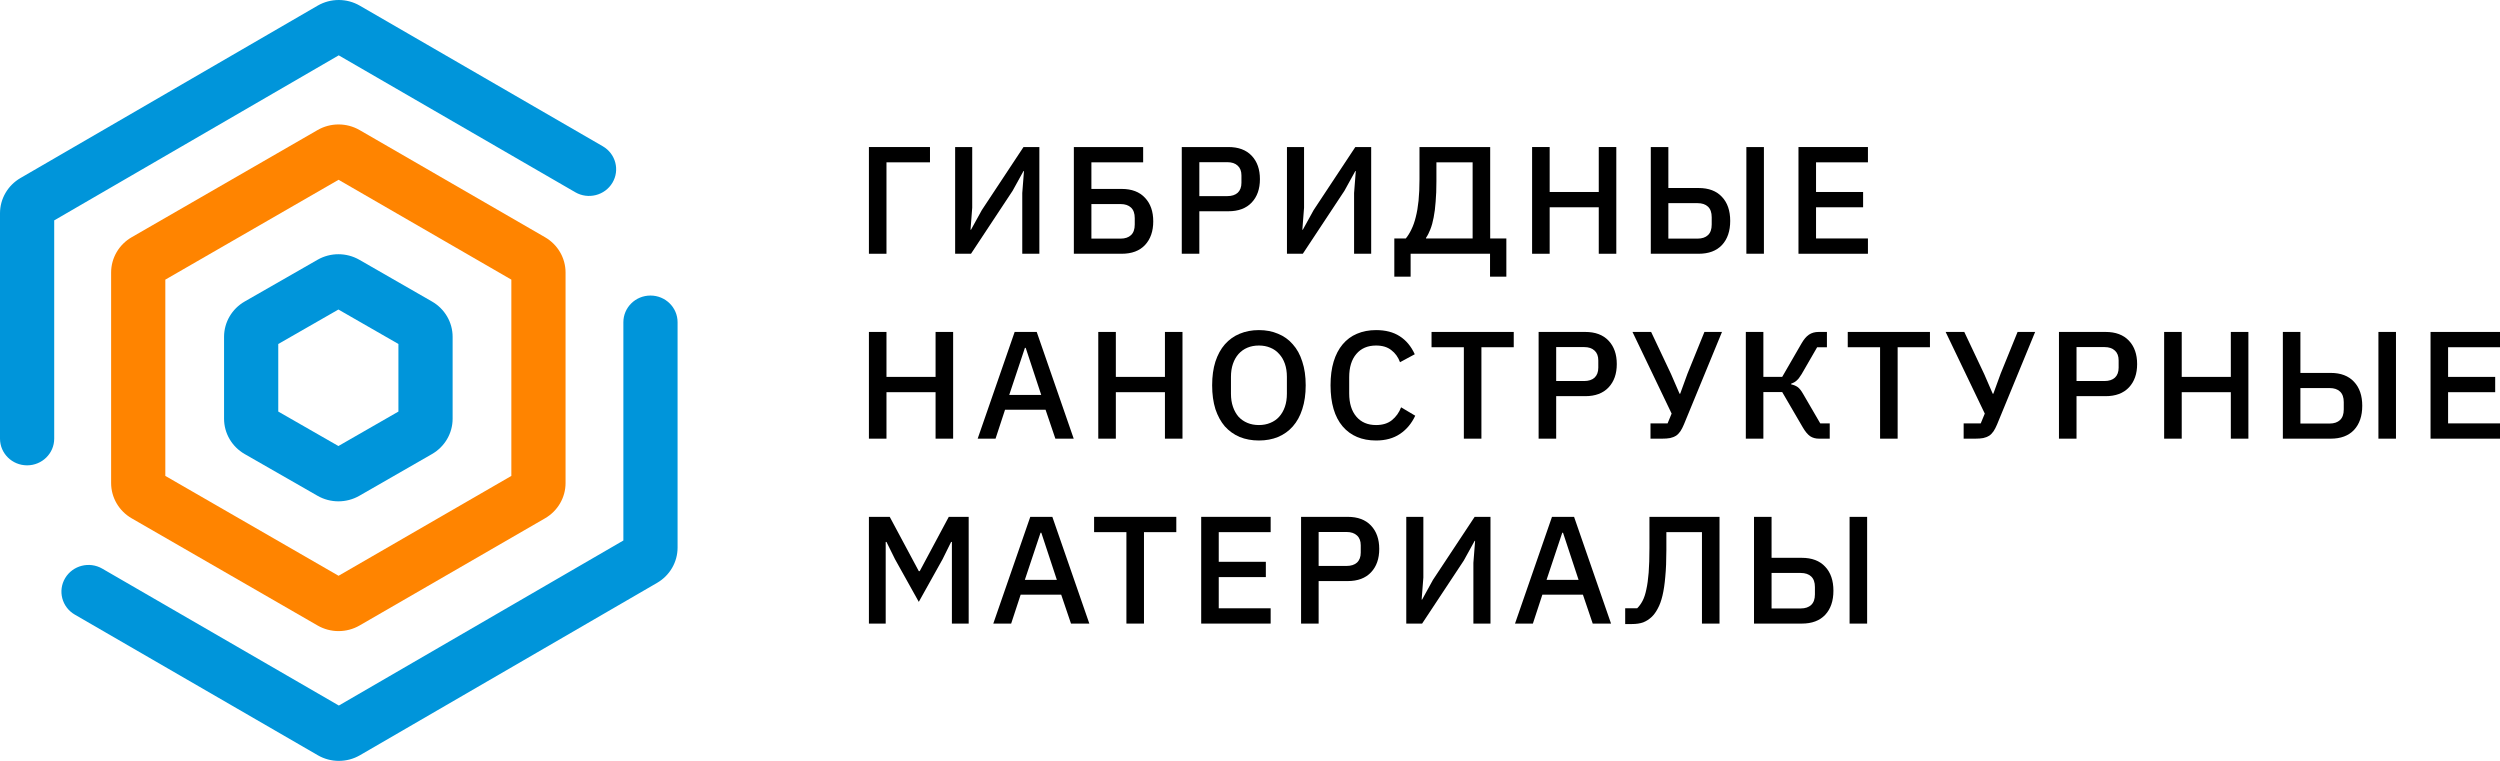
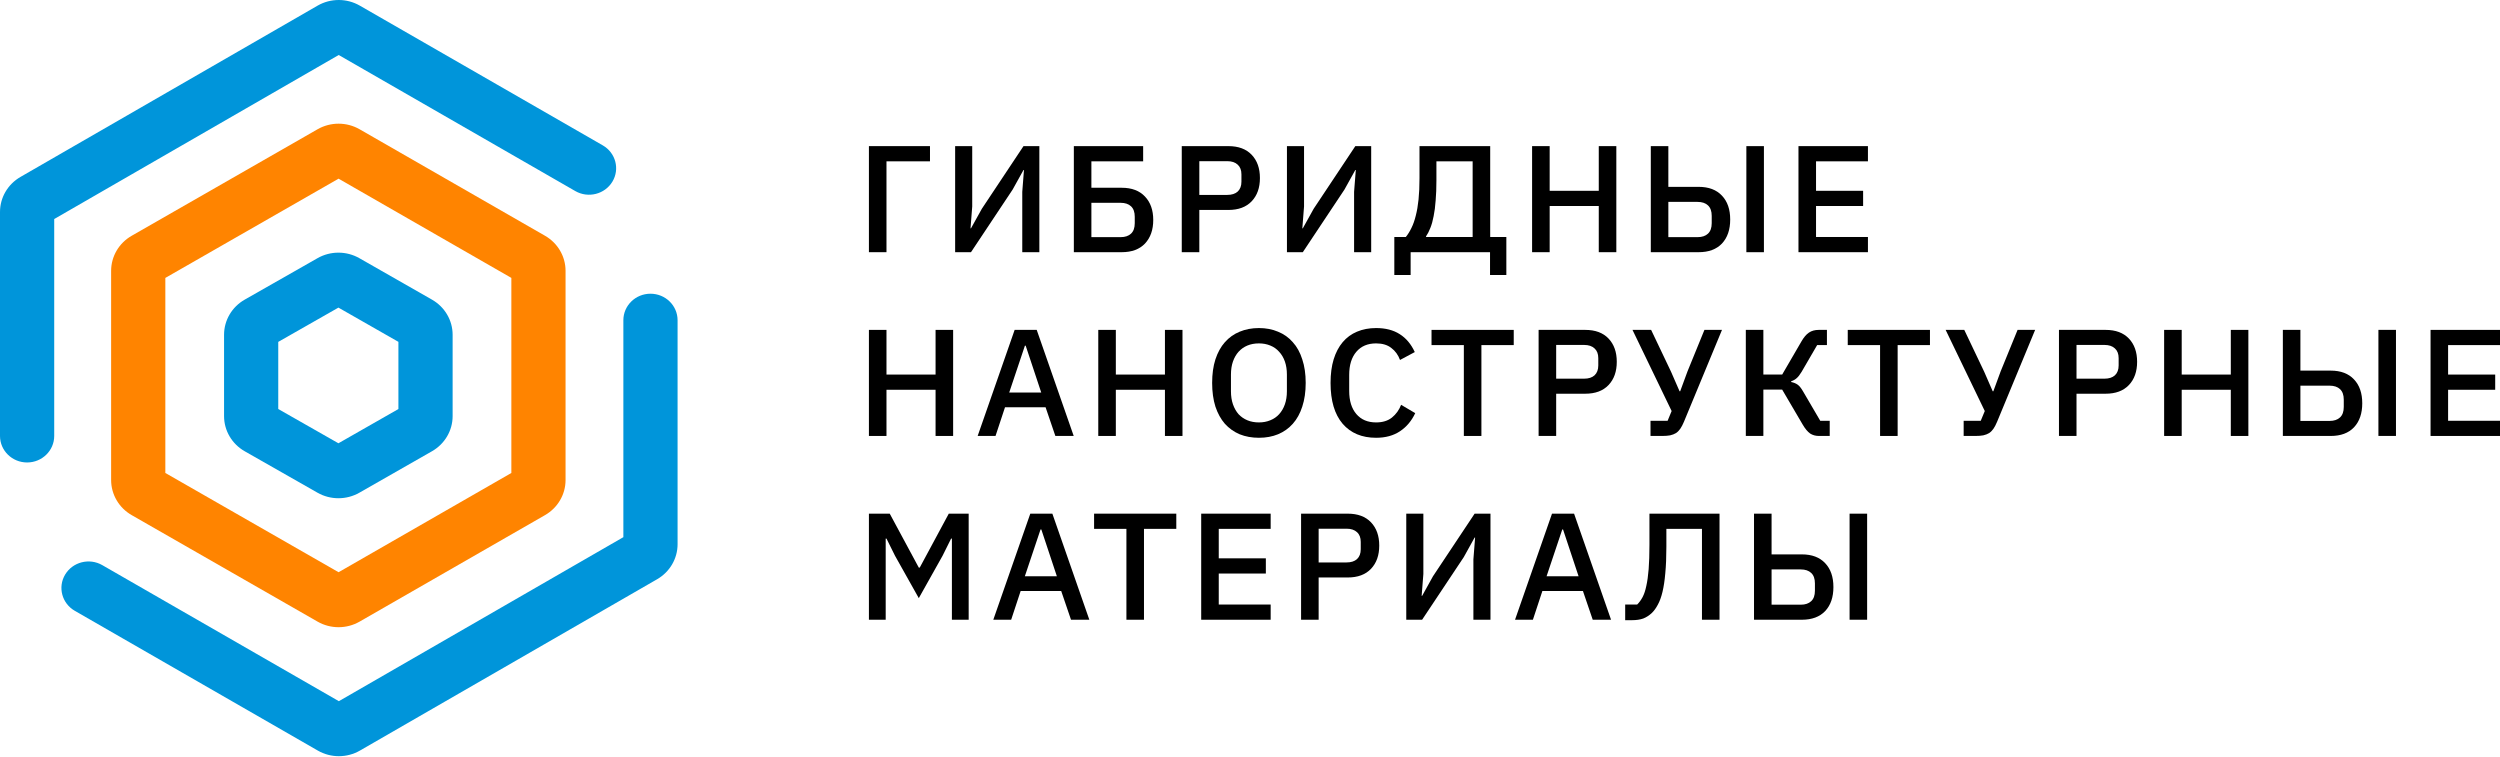
- <svg xmlns="http://www.w3.org/2000/svg" width="161" height="49" viewBox="0 0 161 49" fill="none">
-   <path fill-rule="evenodd" clip-rule="evenodd" d="M21.803 37.08L32.931 30.649V18.008L21.803 11.578L10.647 18.009V30.648L21.803 37.08ZM23.159 40.28C22.323 40.763 21.287 40.764 20.451 40.281L8.48 33.38C7.66 32.907 7.156 32.042 7.156 31.107V17.55C7.156 16.615 7.66 15.75 8.48 15.278L20.451 8.376C21.287 7.894 22.323 7.894 23.159 8.377L35.1 15.278C35.919 15.751 36.422 16.615 36.422 17.549V31.108C36.422 32.042 35.919 32.906 35.1 33.379L23.159 40.28Z" fill="#FF8400" />
-   <path fill-rule="evenodd" clip-rule="evenodd" d="M21.794 28.724L25.658 26.505V22.152L21.794 19.933L17.92 22.154V26.504L21.794 28.724ZM23.144 31.927C22.311 32.405 21.281 32.406 20.448 31.928L15.758 29.241C14.935 28.769 14.429 27.902 14.429 26.965V21.693C14.429 20.756 14.935 19.889 15.758 19.417L20.448 16.73C21.281 16.252 22.311 16.253 23.144 16.731L27.822 19.418C28.643 19.89 29.149 20.756 29.149 21.692V26.965C29.149 27.902 28.643 28.768 27.822 29.24L23.144 31.927Z" fill="#0095DA" />
-   <path fill-rule="evenodd" clip-rule="evenodd" d="M21.822 45.437L6.586 36.62C5.756 36.139 4.686 36.412 4.197 37.229C3.708 38.047 3.986 39.1 4.817 39.581L20.466 48.637C21.304 49.123 22.344 49.122 23.182 48.636L42.319 37.535C43.135 37.061 43.636 36.198 43.636 35.266V20.751C43.636 19.802 42.854 19.033 41.89 19.033C40.926 19.033 40.145 19.802 40.145 20.751V34.808L21.822 45.437Z" fill="#0095DA" />
-   <path fill-rule="evenodd" clip-rule="evenodd" d="M21.814 3.564L37.049 12.381C37.88 12.862 38.95 12.589 39.439 11.771C39.928 10.954 39.65 9.901 38.819 9.42L23.17 0.364C22.332 -0.122 21.292 -0.121 20.454 0.365L1.317 11.466C0.501 11.94 6.65833e-07 12.803 6.65833e-07 13.735L0 28.25C0 29.199 0.781 29.968 1.745 29.968C2.709 29.968 3.491 29.199 3.491 28.25V14.193L21.814 3.564Z" fill="#0095DA" />
-   <path d="M55.958 9.469H59.891V10.454H57.089V16.342H55.958V9.469Z" fill="black" />
-   <path d="M61.511 9.469H62.611V13.378L62.502 14.796H62.532L63.232 13.526L65.914 9.469H66.935V16.342H65.834V12.433L65.944 11.015H65.914L65.213 12.285L62.532 16.342H61.511V9.469Z" fill="black" />
-   <path d="M69.156 9.469H73.619V10.454H70.286V12.167H72.237C72.885 12.167 73.385 12.357 73.738 12.738C74.092 13.112 74.269 13.618 74.269 14.255C74.269 14.891 74.092 15.4 73.738 15.781C73.385 16.155 72.885 16.342 72.237 16.342H69.156V9.469ZM72.168 15.367C72.454 15.367 72.678 15.292 72.838 15.141C72.998 14.99 73.078 14.763 73.078 14.461V14.048C73.078 13.746 72.998 13.519 72.838 13.368C72.678 13.217 72.454 13.142 72.168 13.142H70.286V15.367H72.168Z" fill="black" />
-   <path d="M76.106 16.342V9.469H79.108C79.755 9.469 80.256 9.656 80.609 10.03C80.963 10.404 81.139 10.906 81.139 11.537C81.139 12.167 80.963 12.669 80.609 13.043C80.256 13.418 79.755 13.605 79.108 13.605H77.237V16.342H76.106ZM77.237 12.63H79.038C79.325 12.63 79.549 12.558 79.709 12.413C79.869 12.262 79.949 12.049 79.949 11.773V11.3C79.949 11.025 79.869 10.815 79.709 10.67C79.549 10.519 79.325 10.444 79.038 10.444H77.237V12.63Z" fill="black" />
-   <path d="M82.88 9.469H83.981V13.378L83.871 14.796H83.901L84.601 13.526L87.283 9.469H88.304V16.342H87.203V12.433L87.313 11.015H87.283L86.582 12.285L83.901 16.342H82.88V9.469Z" fill="black" />
-   <path d="M89.794 15.357H90.534C90.668 15.193 90.788 15 90.894 14.777C91.008 14.547 91.102 14.281 91.175 13.979C91.255 13.67 91.315 13.319 91.355 12.925C91.395 12.525 91.415 12.068 91.415 11.556V9.469H95.968V15.357H97.009V17.819H95.958V16.342H90.844V17.819H89.794V15.357ZM94.837 15.357V10.454H92.505V11.684C92.505 12.177 92.489 12.613 92.455 12.994C92.429 13.375 92.386 13.713 92.326 14.008C92.272 14.297 92.202 14.55 92.116 14.767C92.035 14.977 91.942 15.161 91.835 15.318V15.357H94.837Z" fill="black" />
-   <path d="M102.96 13.349H99.798V16.342H98.667V9.469H99.798V12.364H102.96V9.469H104.09V16.342H102.96V13.349Z" fill="black" />
-   <path d="M106.311 9.469H107.442V12.108H109.393C110.04 12.108 110.541 12.298 110.894 12.679C111.248 13.053 111.425 13.569 111.425 14.225C111.425 14.882 111.248 15.4 110.894 15.781C110.541 16.155 110.04 16.342 109.393 16.342H106.311V9.469ZM109.323 15.367C109.61 15.367 109.834 15.292 109.994 15.141C110.154 14.99 110.234 14.763 110.234 14.461V13.989C110.234 13.687 110.154 13.46 109.994 13.309C109.834 13.158 109.61 13.083 109.323 13.083H107.442V15.367H109.323ZM112.466 9.469H113.596V16.342H112.466V9.469Z" fill="black" />
-   <path d="M115.822 16.342V9.469H120.295V10.454H116.953V12.364H119.984V13.349H116.953V15.357H120.295V16.342H115.822Z" fill="black" />
-   <path d="M60.251 25.257H57.089V28.25H55.958V21.377H57.089V24.272H60.251V21.377H61.382V28.25H60.251V25.257Z" fill="black" />
-   <path d="M67.966 28.25L67.335 26.389H64.724L64.113 28.25H62.962L65.344 21.377H66.765L69.147 28.25H67.966ZM66.055 22.401H66.005L64.994 25.434H67.055L66.055 22.401Z" fill="black" />
-   <path d="M75.022 25.257H71.86V28.25H70.729V21.377H71.86V24.272H75.022V21.377H76.152V28.25H75.022V25.257Z" fill="black" />
-   <path d="M81.075 28.368C80.621 28.368 80.208 28.292 79.834 28.141C79.467 27.984 79.15 27.757 78.883 27.462C78.623 27.16 78.42 26.789 78.273 26.349C78.133 25.902 78.062 25.39 78.062 24.813C78.062 24.235 78.133 23.726 78.273 23.286C78.42 22.84 78.623 22.469 78.883 22.174C79.15 21.872 79.467 21.645 79.834 21.494C80.208 21.337 80.621 21.258 81.075 21.258C81.528 21.258 81.939 21.337 82.306 21.494C82.679 21.645 82.996 21.872 83.256 22.174C83.523 22.469 83.727 22.84 83.867 23.286C84.014 23.726 84.087 24.235 84.087 24.813C84.087 25.39 84.014 25.902 83.867 26.349C83.727 26.789 83.523 27.16 83.256 27.462C82.996 27.757 82.679 27.984 82.306 28.141C81.939 28.292 81.528 28.368 81.075 28.368ZM81.075 27.373C81.342 27.373 81.585 27.327 81.805 27.235C82.032 27.143 82.222 27.012 82.376 26.841C82.536 26.664 82.659 26.451 82.746 26.201C82.833 25.952 82.876 25.669 82.876 25.354V24.271C82.876 23.956 82.833 23.674 82.746 23.424C82.659 23.175 82.536 22.965 82.376 22.794C82.222 22.617 82.032 22.482 81.805 22.39C81.585 22.298 81.342 22.252 81.075 22.252C80.801 22.252 80.554 22.298 80.335 22.39C80.114 22.482 79.924 22.617 79.764 22.794C79.611 22.965 79.49 23.175 79.404 23.424C79.317 23.674 79.274 23.956 79.274 24.271V25.354C79.274 25.669 79.317 25.952 79.404 26.201C79.49 26.451 79.611 26.664 79.764 26.841C79.924 27.012 80.114 27.143 80.335 27.235C80.554 27.327 80.801 27.373 81.075 27.373Z" fill="black" />
-   <path d="M88.619 28.368C87.705 28.368 86.988 28.066 86.468 27.462C85.948 26.851 85.687 25.968 85.687 24.813C85.687 24.235 85.754 23.726 85.887 23.286C86.021 22.847 86.214 22.476 86.468 22.174C86.722 21.872 87.028 21.645 87.388 21.494C87.755 21.337 88.166 21.258 88.619 21.258C89.226 21.258 89.734 21.389 90.14 21.652C90.554 21.914 90.877 22.302 91.111 22.814L90.161 23.326C90.04 22.997 89.853 22.738 89.6 22.548C89.353 22.351 89.026 22.252 88.619 22.252C88.079 22.252 87.655 22.433 87.349 22.794C87.041 23.155 86.888 23.654 86.888 24.291V25.335C86.888 25.971 87.041 26.47 87.349 26.831C87.655 27.192 88.079 27.373 88.619 27.373C89.04 27.373 89.38 27.268 89.64 27.058C89.907 26.841 90.104 26.566 90.231 26.231L91.141 26.772C90.908 27.271 90.581 27.662 90.161 27.944C89.74 28.227 89.226 28.368 88.619 28.368Z" fill="black" />
-   <path d="M95.403 22.362V28.25H94.272V22.362H92.191V21.377H97.485V22.362H95.403Z" fill="black" />
-   <path d="M99.087 28.25V21.377H102.089C102.737 21.377 103.237 21.564 103.59 21.938C103.944 22.312 104.121 22.815 104.121 23.445C104.121 24.075 103.944 24.577 103.59 24.951C103.237 25.326 102.737 25.513 102.089 25.513H100.218V28.25H99.087ZM100.218 24.538H102.019C102.306 24.538 102.529 24.466 102.689 24.321C102.849 24.17 102.93 23.957 102.93 23.681V23.209C102.93 22.933 102.849 22.723 102.689 22.578C102.529 22.427 102.306 22.352 102.019 22.352H100.218V24.538Z" fill="black" />
-   <path d="M106.292 27.266H107.393L107.653 26.635L105.132 21.377H106.333L107.613 24.085L108.163 25.355H108.204L108.674 24.065L109.765 21.377H110.896L108.444 27.335C108.371 27.512 108.294 27.66 108.214 27.778C108.134 27.896 108.04 27.991 107.934 28.063C107.827 28.129 107.7 28.178 107.553 28.211C107.413 28.237 107.243 28.25 107.043 28.25H106.292V27.266Z" fill="black" />
-   <path d="M112.431 21.377H113.561V24.272H114.773L116.013 22.125C116.167 21.856 116.327 21.666 116.494 21.554C116.667 21.436 116.877 21.377 117.124 21.377H117.654V22.362H117.024L116.024 24.095C115.91 24.285 115.803 24.423 115.703 24.508C115.61 24.594 115.493 24.659 115.353 24.705V24.755C115.513 24.788 115.649 24.843 115.763 24.922C115.876 25.001 115.993 25.145 116.113 25.355L117.224 27.266H117.835V28.25H117.144C116.924 28.25 116.734 28.198 116.574 28.093C116.413 27.981 116.253 27.788 116.093 27.512L114.773 25.247H113.561V28.25H112.431V21.377Z" fill="black" />
-   <path d="M122.208 22.362V28.25H121.077V22.362H118.995V21.377H124.289V22.362H122.208Z" fill="black" />
-   <path d="M126.459 27.266H127.56L127.82 26.635L125.299 21.377H126.5L127.78 24.085L128.331 25.355H128.371L128.841 24.065L129.932 21.377H131.063L128.611 27.335C128.538 27.512 128.461 27.66 128.381 27.778C128.301 27.896 128.207 27.991 128.101 28.063C127.994 28.129 127.867 28.178 127.72 28.211C127.581 28.237 127.41 28.25 127.21 28.25H126.459V27.266Z" fill="black" />
-   <path d="M132.597 28.25V21.377H135.599C136.246 21.377 136.747 21.564 137.101 21.938C137.454 22.312 137.631 22.815 137.631 23.445C137.631 24.075 137.454 24.577 137.101 24.951C136.747 25.326 136.246 25.513 135.599 25.513H133.728V28.25H132.597ZM133.728 24.538H135.529C135.816 24.538 136.04 24.466 136.2 24.321C136.36 24.17 136.44 23.957 136.44 23.681V23.209C136.44 22.933 136.36 22.723 136.2 22.578C136.04 22.427 135.816 22.352 135.529 22.352H133.728V24.538Z" fill="black" />
-   <path d="M143.665 25.257H140.503V28.25H139.371V21.377H140.503V24.272H143.665V21.377H144.796V28.25H143.665V25.257Z" fill="black" />
-   <path d="M147.016 21.377H148.146V24.016H150.098C150.745 24.016 151.246 24.206 151.599 24.587C151.952 24.961 152.129 25.477 152.129 26.133C152.129 26.79 151.952 27.308 151.599 27.689C151.246 28.063 150.745 28.25 150.098 28.25H147.016V21.377ZM150.028 27.276C150.315 27.276 150.538 27.2 150.698 27.049C150.859 26.898 150.938 26.672 150.938 26.37V25.897C150.938 25.595 150.859 25.368 150.698 25.217C150.538 25.066 150.315 24.991 150.028 24.991H148.146V27.276H150.028ZM153.17 21.377H154.301V28.25H153.17V21.377Z" fill="black" />
-   <path d="M156.527 28.25V21.377H161V22.362H157.657V24.272H160.69V25.257H157.657V27.266H161V28.25H156.527Z" fill="black" />
-   <path d="M61.302 34.9H61.252L60.702 36.013L59.17 38.76L57.639 36.013L57.089 34.9H57.039V40.159H55.958V33.285H57.299L59.17 36.781H59.231L61.102 33.285H62.383V40.159H61.302V34.9Z" fill="black" />
-   <path d="M68.972 40.159L68.341 38.297H65.73L65.119 40.159H63.968L66.35 33.285H67.771L70.153 40.159H68.972ZM67.061 34.309H67.011L66 37.342H68.061L67.061 34.309Z" fill="black" />
-   <path d="M73.672 34.27V40.159H72.541V34.27H70.46V33.285H75.754V34.27H73.672Z" fill="black" />
-   <path d="M77.357 40.159V33.285H81.83V34.27H78.487V36.18H81.52V37.165H78.487V39.174H81.83V40.159H77.357Z" fill="black" />
-   <path d="M83.789 40.159V33.285H86.791C87.439 33.285 87.939 33.472 88.292 33.846C88.646 34.221 88.823 34.723 88.823 35.353C88.823 35.983 88.646 36.486 88.292 36.86C87.939 37.234 87.439 37.421 86.791 37.421H84.92V40.159H83.789ZM84.92 36.446H86.721C87.008 36.446 87.231 36.374 87.391 36.23C87.552 36.078 87.632 35.865 87.632 35.589V35.117C87.632 34.841 87.552 34.631 87.391 34.486C87.231 34.336 87.008 34.26 86.721 34.26H84.92V36.446Z" fill="black" />
-   <path d="M90.564 33.285H91.664V37.195L91.554 38.613H91.584L92.284 37.342L94.967 33.285H95.987V40.159H94.886V36.249L94.997 34.831H94.967L94.266 36.102L91.584 40.159H90.564V33.285Z" fill="black" />
-   <path d="M102.571 40.159L101.94 38.297H99.328L98.718 40.159H97.567L99.948 33.285H101.37L103.751 40.159H102.571ZM100.659 34.309H100.609L99.598 37.342H101.66L100.659 34.309Z" fill="black" />
-   <path d="M104.662 39.174H105.433C105.566 39.043 105.683 38.882 105.783 38.691C105.883 38.501 105.963 38.258 106.023 37.963C106.09 37.667 106.14 37.306 106.174 36.879C106.207 36.446 106.224 35.921 106.224 35.304V33.285H110.737V40.159H109.606V34.27H107.314V35.432C107.314 36.095 107.291 36.666 107.244 37.145C107.204 37.618 107.144 38.022 107.064 38.356C106.984 38.691 106.884 38.967 106.763 39.184C106.65 39.4 106.524 39.578 106.384 39.715C106.21 39.88 106.023 40.001 105.823 40.08C105.623 40.152 105.379 40.188 105.093 40.188H104.662V39.174Z" fill="black" />
-   <path d="M112.958 33.285H114.089V35.924H116.04C116.688 35.924 117.188 36.115 117.541 36.495C117.895 36.87 118.072 37.385 118.072 38.041C118.072 38.698 117.895 39.217 117.541 39.597C117.188 39.971 116.688 40.159 116.04 40.159H112.958V33.285ZM115.97 39.184C116.257 39.184 116.481 39.108 116.641 38.957C116.801 38.806 116.881 38.58 116.881 38.278V37.805C116.881 37.503 116.801 37.277 116.641 37.126C116.481 36.975 116.257 36.899 115.97 36.899H114.089V39.184H115.97ZM119.113 33.285H120.243V40.159H119.113V33.285Z" fill="black" />
+ <svg xmlns="http://www.w3.org/2000/svg" width="162" height="49" viewBox="0 0 162 49" fill="none">
+   <path fill-rule="evenodd" clip-rule="evenodd" d="M21.939 37.08L33.136 30.649V18.008L21.939 11.578L10.714 18.009V30.648L21.939 37.08ZM23.303 40.28C22.462 40.763 21.42 40.764 20.578 40.281L8.533 33.38C7.708 32.907 7.201 32.042 7.201 31.107V17.55C7.201 16.615 7.708 15.75 8.533 15.278L20.578 8.376C21.42 7.894 22.462 7.894 23.303 8.377L35.319 15.278C36.142 15.751 36.648 16.615 36.648 17.549V31.108C36.648 32.042 36.142 32.906 35.319 33.379L23.303 40.28Z" fill="#FF8400" />
+   <path fill-rule="evenodd" clip-rule="evenodd" d="M21.93 28.724L25.817 26.505V22.152L21.93 19.933L18.031 22.154V26.504L21.93 28.724ZM23.288 31.927C22.45 32.405 21.414 32.406 20.575 31.928L15.856 29.241C15.028 28.769 14.519 27.902 14.519 26.965V21.693C14.519 20.756 15.028 19.889 15.856 19.417L20.575 16.73C21.414 16.252 22.45 16.253 23.288 16.731L27.994 19.418C28.821 19.89 29.33 20.756 29.33 21.692V26.965C29.33 27.902 28.821 28.768 27.994 29.24L23.288 31.927Z" fill="#0095DA" />
+   <path fill-rule="evenodd" clip-rule="evenodd" d="M21.958 45.437L6.627 36.62C5.791 36.139 4.715 36.412 4.223 37.229C3.731 38.047 4.011 39.1 4.847 39.581L20.593 48.637C21.437 49.123 22.483 49.122 23.326 48.636L42.581 37.535C43.403 37.061 43.907 36.198 43.907 35.266V20.751C43.907 19.802 43.121 19.033 42.151 19.033C41.181 19.033 40.394 19.802 40.394 20.751V34.808L21.958 45.437Z" fill="#0095DA" />
+   <path fill-rule="evenodd" clip-rule="evenodd" d="M21.949 3.564L37.279 12.381C38.116 12.862 39.192 12.589 39.684 11.771C40.175 10.954 39.896 9.901 39.06 9.42L23.314 0.364C22.47 -0.122 21.424 -0.121 20.581 0.365L1.325 11.466C0.504 11.94 6.69968e-07 12.803 6.69968e-07 13.735L0 28.25C0 29.199 0.786 29.968 1.756 29.968C2.726 29.968 3.513 29.199 3.513 28.25V14.193L21.949 3.564Z" fill="#0095DA" />
+   <path d="M56.306 9.469H60.263V10.454H57.444V16.342H56.306V9.469Z" fill="black" />
+   <path d="M61.893 9.469H63V13.378L62.89 14.796H62.92L63.625 13.526L66.323 9.469H67.35V16.342H66.243V12.433L66.353 11.015H66.323L65.618 12.285L62.92 16.342H61.893V9.469Z" fill="black" />
+   <path d="M69.585 9.469H74.076V10.454H70.722V12.167H72.686C73.338 12.167 73.841 12.357 74.196 12.738C74.552 13.112 74.73 13.618 74.73 14.255C74.73 14.891 74.552 15.4 74.196 15.781C73.841 16.155 73.338 16.342 72.686 16.342H69.585V9.469ZM72.616 15.367C72.904 15.367 73.129 15.292 73.29 15.141C73.452 14.99 73.532 14.763 73.532 14.461V14.048C73.532 13.746 73.452 13.519 73.29 13.368C73.129 13.217 72.904 13.142 72.616 13.142H70.722V15.367H72.616Z" fill="black" />
+   <path d="M76.578 16.342V9.469H79.599C80.25 9.469 80.753 9.656 81.109 10.03C81.465 10.404 81.643 10.906 81.643 11.537C81.643 12.167 81.465 12.669 81.109 13.043C80.753 13.418 80.25 13.605 79.599 13.605H77.716V16.342H76.578ZM77.716 12.63H79.528C79.817 12.63 80.042 12.558 80.203 12.413C80.364 12.262 80.445 12.049 80.445 11.773V11.3C80.445 11.025 80.364 10.815 80.203 10.67C80.042 10.519 79.817 10.444 79.528 10.444H77.716V12.63Z" fill="black" />
+   <path d="M83.394 9.469H84.502V13.378L84.391 14.796H84.422L85.127 13.526L87.825 9.469H88.853V16.342H87.745V12.433L87.856 11.015H87.825L87.12 12.285L84.422 16.342H83.394V9.469Z" fill="black" />
+   <path d="M90.352 15.357H91.097C91.231 15.193 91.352 15 91.459 14.777C91.573 14.547 91.668 14.281 91.741 13.979C91.822 13.67 91.882 13.319 91.922 12.925C91.963 12.525 91.983 12.068 91.983 11.556V9.469H96.565V15.357H97.611V17.819H96.554V16.342H91.409V17.819H90.352V15.357ZM95.427 15.357V10.454H93.08V11.684C93.08 12.177 93.064 12.613 93.03 12.994C93.004 13.375 92.96 13.713 92.899 14.008C92.846 14.297 92.775 14.55 92.688 14.767C92.607 14.977 92.513 15.161 92.406 15.318V15.357H95.427Z" fill="black" />
+   <path d="M103.6 13.349H100.418V16.342H99.28V9.469H100.418V12.364H103.6V9.469H104.738V16.342H103.6V13.349Z" fill="black" />
+   <path d="M106.972 9.469H108.109V12.108H110.073C110.724 12.108 111.227 12.298 111.583 12.679C111.939 13.053 112.117 13.569 112.117 14.225C112.117 14.882 111.939 15.4 111.583 15.781C111.227 16.155 110.724 16.342 110.073 16.342H106.972V9.469ZM110.002 15.367C110.291 15.367 110.516 15.292 110.677 15.141C110.838 14.99 110.919 14.763 110.919 14.461V13.989C110.919 13.687 110.838 13.46 110.677 13.309C110.516 13.158 110.291 13.083 110.002 13.083H108.109V15.367H110.002ZM113.164 9.469H114.302V16.342H113.164V9.469Z" fill="black" />
+   <path d="M116.541 16.342V9.469H121.042V10.454H117.679V12.364H120.73V13.349H117.679V15.357H121.042V16.342H116.541Z" fill="black" />
+   <path d="M60.625 25.257H57.444V28.25H56.306V21.377H57.444V24.272H60.625V21.377H61.763V28.25H60.625V25.257Z" fill="black" />
+   <path d="M68.387 28.25L67.753 26.389H65.125L64.51 28.25H63.352L65.749 21.377H67.179L69.576 28.25H68.387ZM66.464 22.401H66.414L65.397 25.434H67.471L66.464 22.401Z" fill="black" />
+   <path d="M75.488 25.257H72.306V28.25H71.168V21.377H72.306V24.272H75.488V21.377H76.625V28.25H75.488V25.257Z" fill="black" />
+   <path d="M81.578 28.368C81.122 28.368 80.705 28.292 80.329 28.141C79.96 27.984 79.641 27.757 79.373 27.462C79.111 27.16 78.906 26.789 78.759 26.349C78.618 25.902 78.547 25.39 78.547 24.813C78.547 24.235 78.618 23.726 78.759 23.286C78.906 22.84 79.111 22.469 79.373 22.174C79.641 21.872 79.96 21.645 80.329 21.494C80.705 21.337 81.122 21.258 81.578 21.258C82.034 21.258 82.448 21.337 82.816 21.494C83.192 21.645 83.511 21.872 83.773 22.174C84.042 22.469 84.247 22.84 84.387 23.286C84.535 23.726 84.609 24.235 84.609 24.813C84.609 25.39 84.535 25.902 84.387 26.349C84.247 26.789 84.042 27.16 83.773 27.462C83.511 27.757 83.192 27.984 82.816 28.141C82.448 28.292 82.034 28.368 81.578 28.368ZM81.578 27.373C81.846 27.373 82.092 27.327 82.313 27.235C82.541 27.143 82.733 27.012 82.887 26.841C83.048 26.664 83.172 26.451 83.26 26.201C83.347 25.952 83.391 25.669 83.391 25.354V24.271C83.391 23.956 83.347 23.674 83.26 23.424C83.172 23.175 83.048 22.965 82.887 22.794C82.733 22.617 82.541 22.482 82.313 22.39C82.092 22.298 81.846 22.252 81.578 22.252C81.302 22.252 81.054 22.298 80.833 22.39C80.611 22.482 80.42 22.617 80.259 22.794C80.105 22.965 79.984 23.175 79.896 23.424C79.809 23.674 79.766 23.956 79.766 24.271V25.354C79.766 25.669 79.809 25.952 79.896 26.201C79.984 26.451 80.105 26.664 80.259 26.841C80.42 27.012 80.611 27.143 80.833 27.235C81.054 27.327 81.302 27.373 81.578 27.373Z" fill="black" />
+   <path d="M89.17 28.368C88.251 28.368 87.529 28.066 87.005 27.462C86.482 26.851 86.22 25.968 86.22 24.813C86.22 24.235 86.287 23.726 86.421 23.286C86.556 22.847 86.75 22.476 87.005 22.174C87.261 21.872 87.569 21.645 87.931 21.494C88.301 21.337 88.714 21.258 89.17 21.258C89.781 21.258 90.291 21.389 90.701 21.652C91.117 21.914 91.442 22.302 91.678 22.814L90.721 23.326C90.6 22.997 90.412 22.738 90.157 22.548C89.909 22.351 89.579 22.252 89.17 22.252C88.626 22.252 88.2 22.433 87.892 22.794C87.583 23.155 87.428 23.654 87.428 24.291V25.335C87.428 25.971 87.583 26.47 87.892 26.831C88.2 27.192 88.626 27.373 89.17 27.373C89.593 27.373 89.935 27.268 90.197 27.058C90.466 26.841 90.664 26.566 90.791 26.231L91.707 26.772C91.473 27.271 91.144 27.662 90.721 27.944C90.298 28.227 89.781 28.368 89.17 28.368Z" fill="black" />
+   <path d="M95.995 22.362V28.25H94.857V22.362H92.763V21.377H98.09V22.362H95.995Z" fill="black" />
+   <path d="M99.702 28.25V21.377H102.723C103.375 21.377 103.878 21.564 104.233 21.938C104.589 22.312 104.767 22.815 104.767 23.445C104.767 24.075 104.589 24.577 104.233 24.951C103.878 25.326 103.375 25.513 102.723 25.513H100.84V28.25H99.702ZM100.84 24.538H102.653C102.941 24.538 103.166 24.466 103.327 24.321C103.488 24.17 103.569 23.957 103.569 23.681V23.209C103.569 22.933 103.488 22.723 103.327 22.578C103.166 22.427 102.941 22.352 102.653 22.352H100.84V24.538Z" fill="black" />
+   <path d="M106.953 27.266H108.061L108.322 26.635L105.785 21.377H106.993L108.282 24.085L108.836 25.355H108.876L109.35 24.065L110.447 21.377H111.585L109.118 27.335C109.044 27.512 108.967 27.66 108.886 27.778C108.806 27.896 108.712 27.991 108.605 28.063C108.497 28.129 108.37 28.178 108.222 28.211C108.081 28.237 107.91 28.25 107.708 28.25H106.953V27.266Z" fill="black" />
+   <path d="M113.129 21.377H114.266V24.272H115.485L116.733 22.125C116.888 21.856 117.049 21.666 117.217 21.554C117.391 21.436 117.603 21.377 117.852 21.377H118.385V22.362H117.751L116.744 24.095C116.63 24.285 116.522 24.423 116.421 24.508C116.328 24.594 116.21 24.659 116.069 24.705V24.755C116.23 24.788 116.367 24.843 116.482 24.922C116.596 25.001 116.713 25.145 116.834 25.355L117.952 27.266H118.566V28.25H117.871C117.65 28.25 117.459 28.198 117.298 28.093C117.136 27.981 116.975 27.788 116.814 27.512L115.485 25.247H114.266V28.25H113.129V21.377Z" fill="black" />
+   <path d="M122.967 22.362V28.25H121.829V22.362H119.734V21.377H125.061V22.362H122.967Z" fill="black" />
+   <path d="M127.245 27.266H128.353L128.614 26.635L126.077 21.377H127.285L128.574 24.085L129.128 25.355H129.168L129.642 24.065L130.739 21.377H131.877L129.41 27.335C129.336 27.512 129.259 27.66 129.179 27.778C129.098 27.896 129.004 27.991 128.897 28.063C128.789 28.129 128.662 28.178 128.514 28.211C128.373 28.237 128.202 28.25 128 28.25H127.245V27.266Z" fill="black" />
+   <path d="M133.421 28.25V21.377H136.442C137.093 21.377 137.596 21.564 137.952 21.938C138.307 22.312 138.485 22.815 138.485 23.445C138.485 24.075 138.307 24.577 137.952 24.951C137.596 25.326 137.093 25.513 136.442 25.513H134.558V28.25H133.421ZM134.558 24.538H136.371C136.659 24.538 136.885 24.466 137.046 24.321C137.207 24.17 137.288 23.957 137.288 23.681V23.209C137.288 22.933 137.207 22.723 137.046 22.578C136.885 22.427 136.659 22.352 136.371 22.352H134.558V24.538Z" fill="black" />
+   <path d="M144.556 25.257H141.374V28.25H140.236V21.377H141.374V24.272H144.556V21.377H145.694V28.25H144.556V25.257Z" fill="black" />
+   <path d="M147.929 21.377H149.066V24.016H151.03C151.681 24.016 152.185 24.206 152.54 24.587C152.896 24.961 153.074 25.477 153.074 26.133C153.074 26.79 152.896 27.308 152.54 27.689C152.185 28.063 151.681 28.25 151.03 28.25H147.929V21.377ZM150.959 27.276C151.248 27.276 151.473 27.2 151.634 27.049C151.795 26.898 151.876 26.672 151.876 26.37V25.897C151.876 25.595 151.795 25.368 151.634 25.217C151.473 25.066 151.248 24.991 150.959 24.991H149.066V27.276H150.959ZM154.121 21.377H155.259V28.25H154.121V21.377Z" fill="black" />
+   <path d="M157.5 28.25V21.377H162.001V22.362H158.637V24.272H161.689V25.257H158.637V27.266H162.001V28.25H157.5Z" fill="black" />
+   <path d="M61.683 34.9H61.632L61.078 36.013L59.538 38.76L57.997 36.013L57.444 34.9H57.393V40.159H56.306V33.285H57.655L59.538 36.781H59.599L61.481 33.285H62.77V40.159H61.683V34.9Z" fill="black" />
+   <path d="M69.401 40.159L68.766 38.297H66.138L65.524 40.159H64.366L66.763 33.285H68.193L70.589 40.159H69.401ZM67.478 34.309H67.427L66.41 37.342H68.485L67.478 34.309Z" fill="black" />
+   <path d="M74.13 34.27V40.159H72.992V34.27H70.897V33.285H76.224V34.27H74.13Z" fill="black" />
+   <path d="M77.838 40.159V33.285H82.339V34.27H78.975V36.18H82.027V37.165H78.975V39.174H82.339V40.159H77.838Z" fill="black" />
+   <path d="M84.31 40.159V33.285H87.33C87.982 33.285 88.485 33.472 88.841 33.846C89.197 34.221 89.375 34.723 89.375 35.353C89.375 35.983 89.197 36.486 88.841 36.86C88.485 37.234 87.982 37.421 87.33 37.421H85.448V40.159H84.31ZM85.448 36.446H87.26C87.549 36.446 87.773 36.374 87.934 36.23C88.096 36.078 88.176 35.865 88.176 35.589V35.117C88.176 34.841 88.096 34.631 87.934 34.486C87.773 34.336 87.549 34.26 87.26 34.26H85.448V36.446Z" fill="black" />
+   <path d="M91.126 33.285H92.234V37.195L92.123 38.613H92.153L92.858 37.342L95.556 33.285H96.583V40.159H95.476V36.249L95.587 34.831H95.556L94.852 36.102L92.153 40.159H91.126V33.285Z" fill="black" />
+   <path d="M103.209 40.159L102.574 38.297H99.946L99.332 40.159H98.174L100.57 33.285H102L104.396 40.159H103.209ZM101.285 34.309H101.235L100.218 37.342H102.292L101.285 34.309Z" fill="black" />
+   <path d="M105.312 39.174H106.088C106.222 39.043 106.34 38.882 106.441 38.691C106.541 38.501 106.622 38.258 106.682 37.963C106.749 37.667 106.799 37.306 106.833 36.879C106.867 36.446 106.884 35.921 106.884 35.304V33.285H111.425V40.159H110.287V34.27H107.981V35.432C107.981 36.095 107.957 36.666 107.911 37.145C107.87 37.618 107.81 38.022 107.729 38.356C107.649 38.691 107.548 38.967 107.427 39.184C107.313 39.4 107.186 39.578 107.045 39.715C106.87 39.88 106.682 40.001 106.481 40.08C106.28 40.152 106.034 40.188 105.746 40.188H105.312V39.174Z" fill="black" />
+   <path d="M113.66 33.285H114.798V35.924H116.761C117.413 35.924 117.916 36.115 118.272 36.495C118.628 36.87 118.805 37.385 118.805 38.041C118.805 38.698 118.628 39.217 118.272 39.597C117.916 39.971 117.413 40.159 116.761 40.159H113.66V33.285ZM116.691 39.184C116.98 39.184 117.204 39.108 117.365 38.957C117.527 38.806 117.607 38.58 117.607 38.278V37.805C117.607 37.503 117.527 37.277 117.365 37.126C117.204 36.975 116.98 36.899 116.691 36.899H114.798V39.184H116.691ZM119.853 33.285H120.99V40.159H119.853V33.285Z" fill="black" />
</svg>
